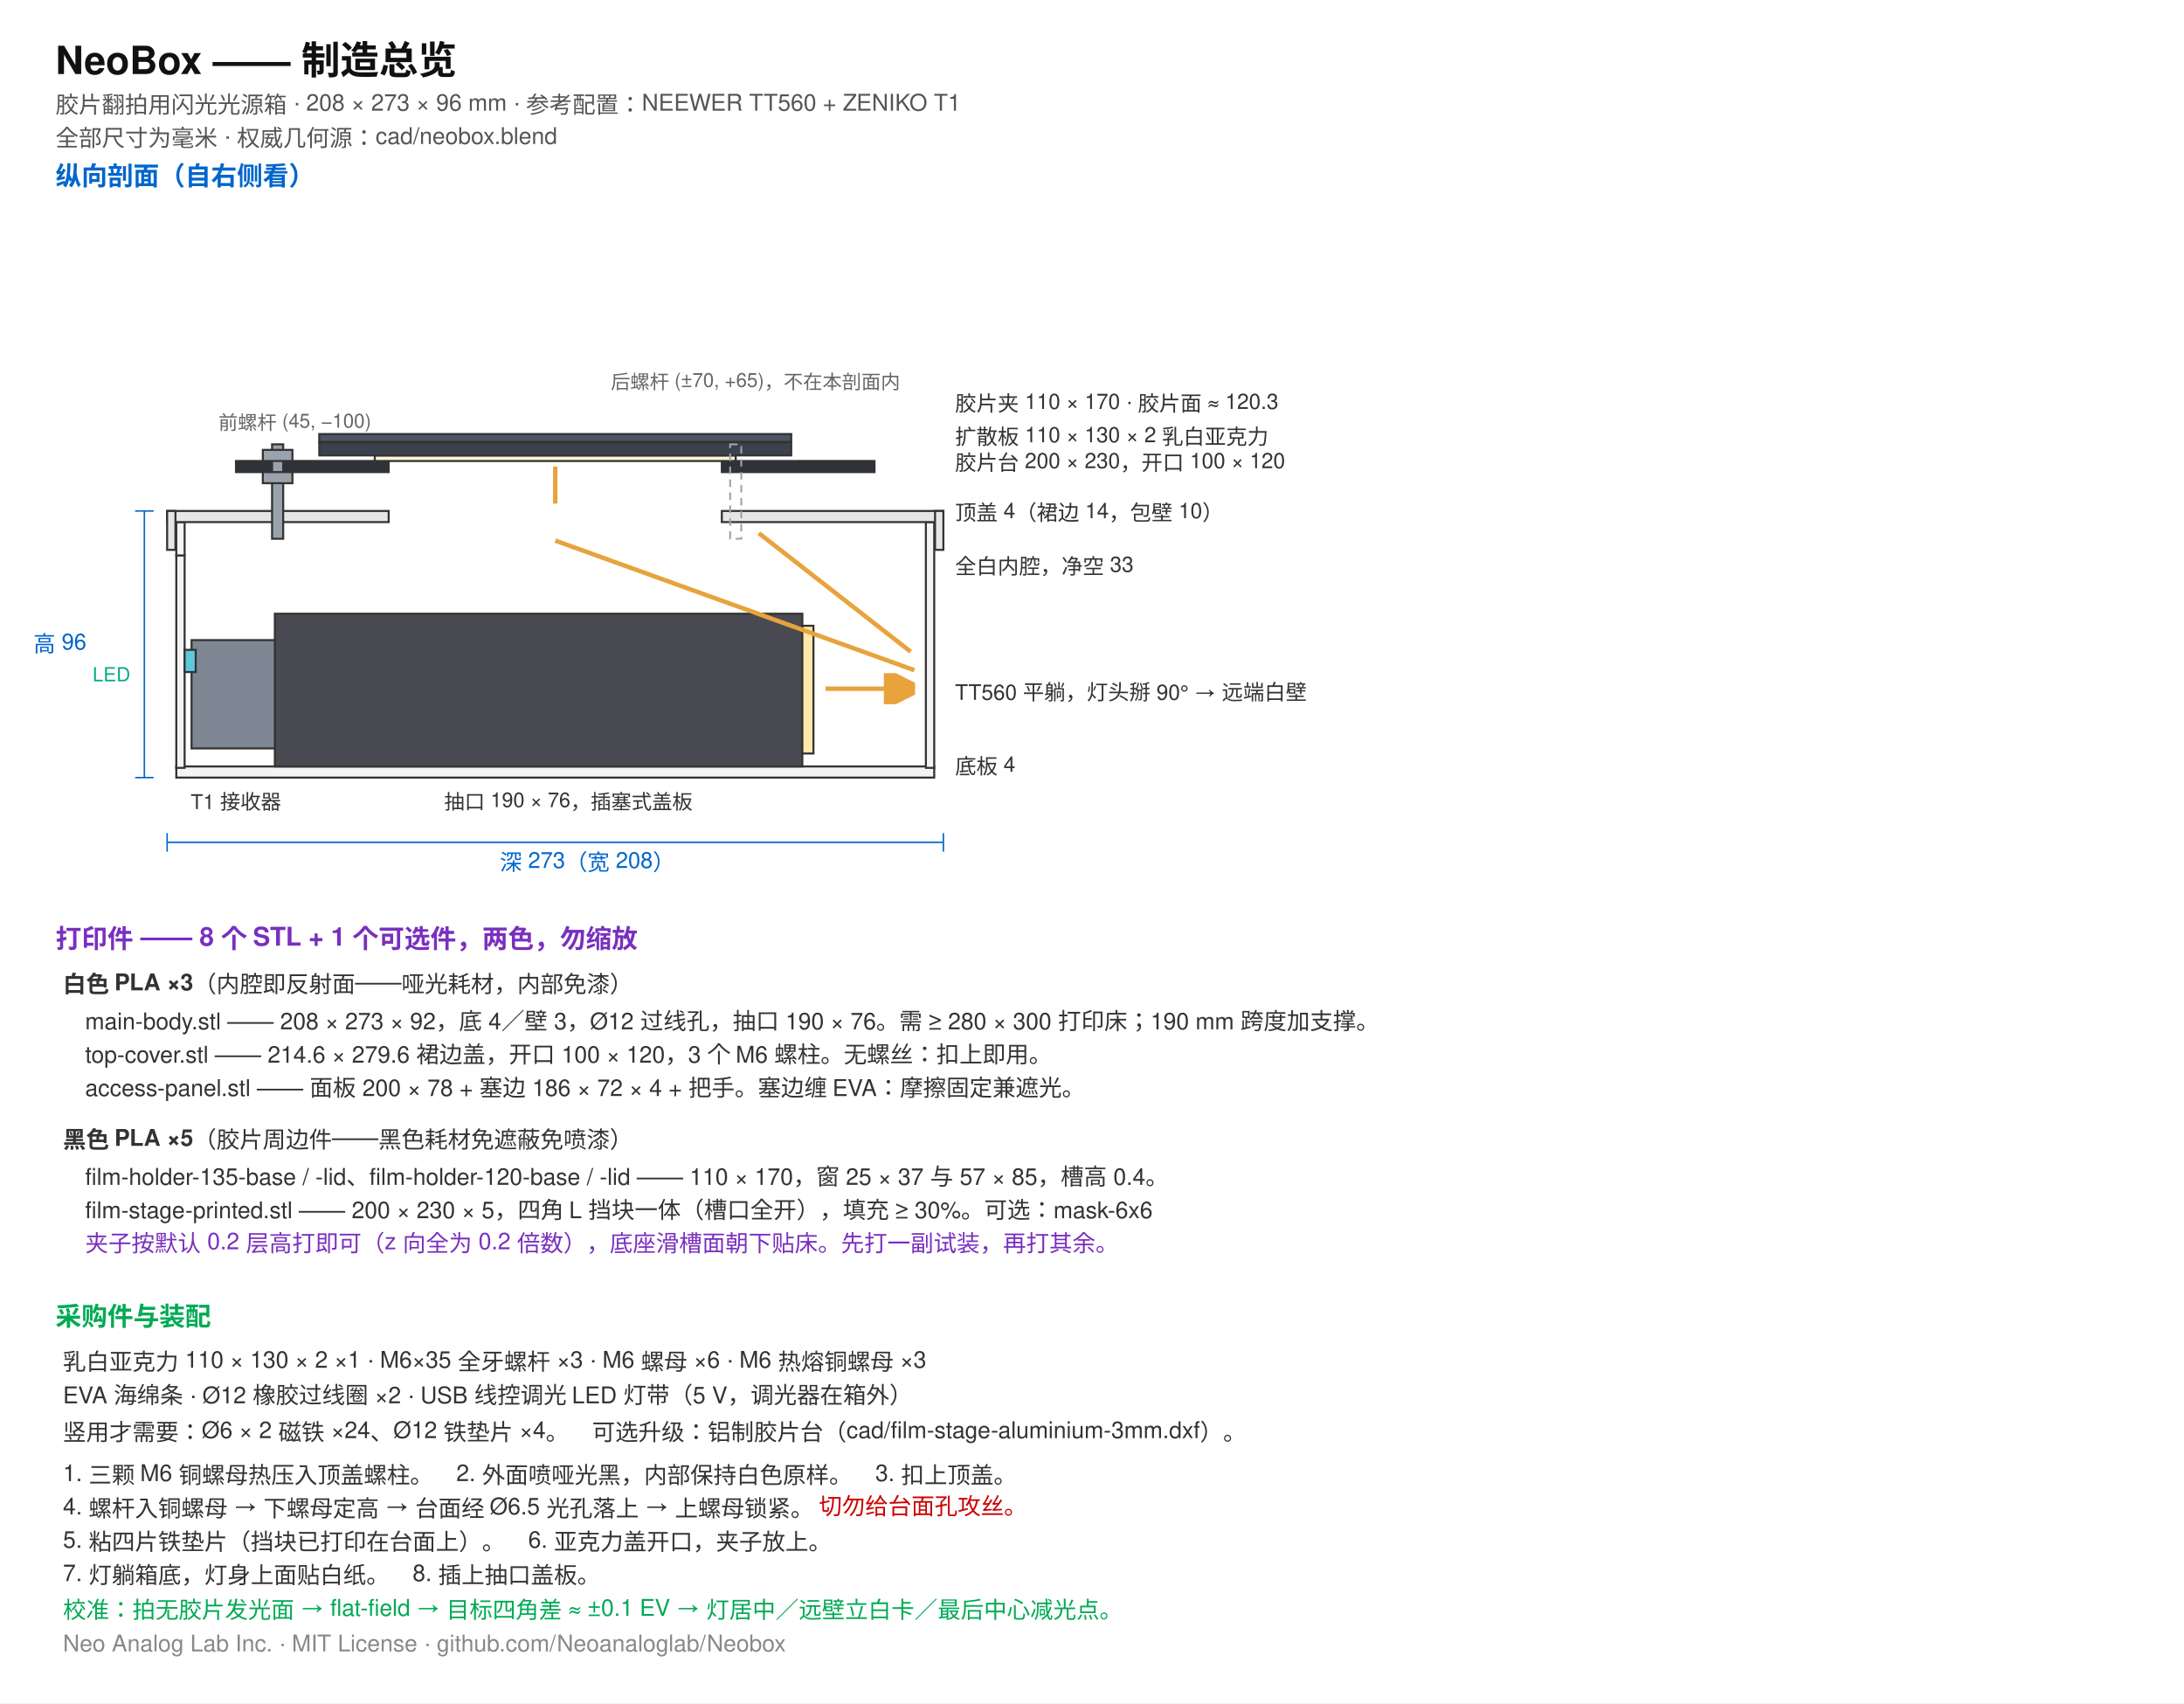
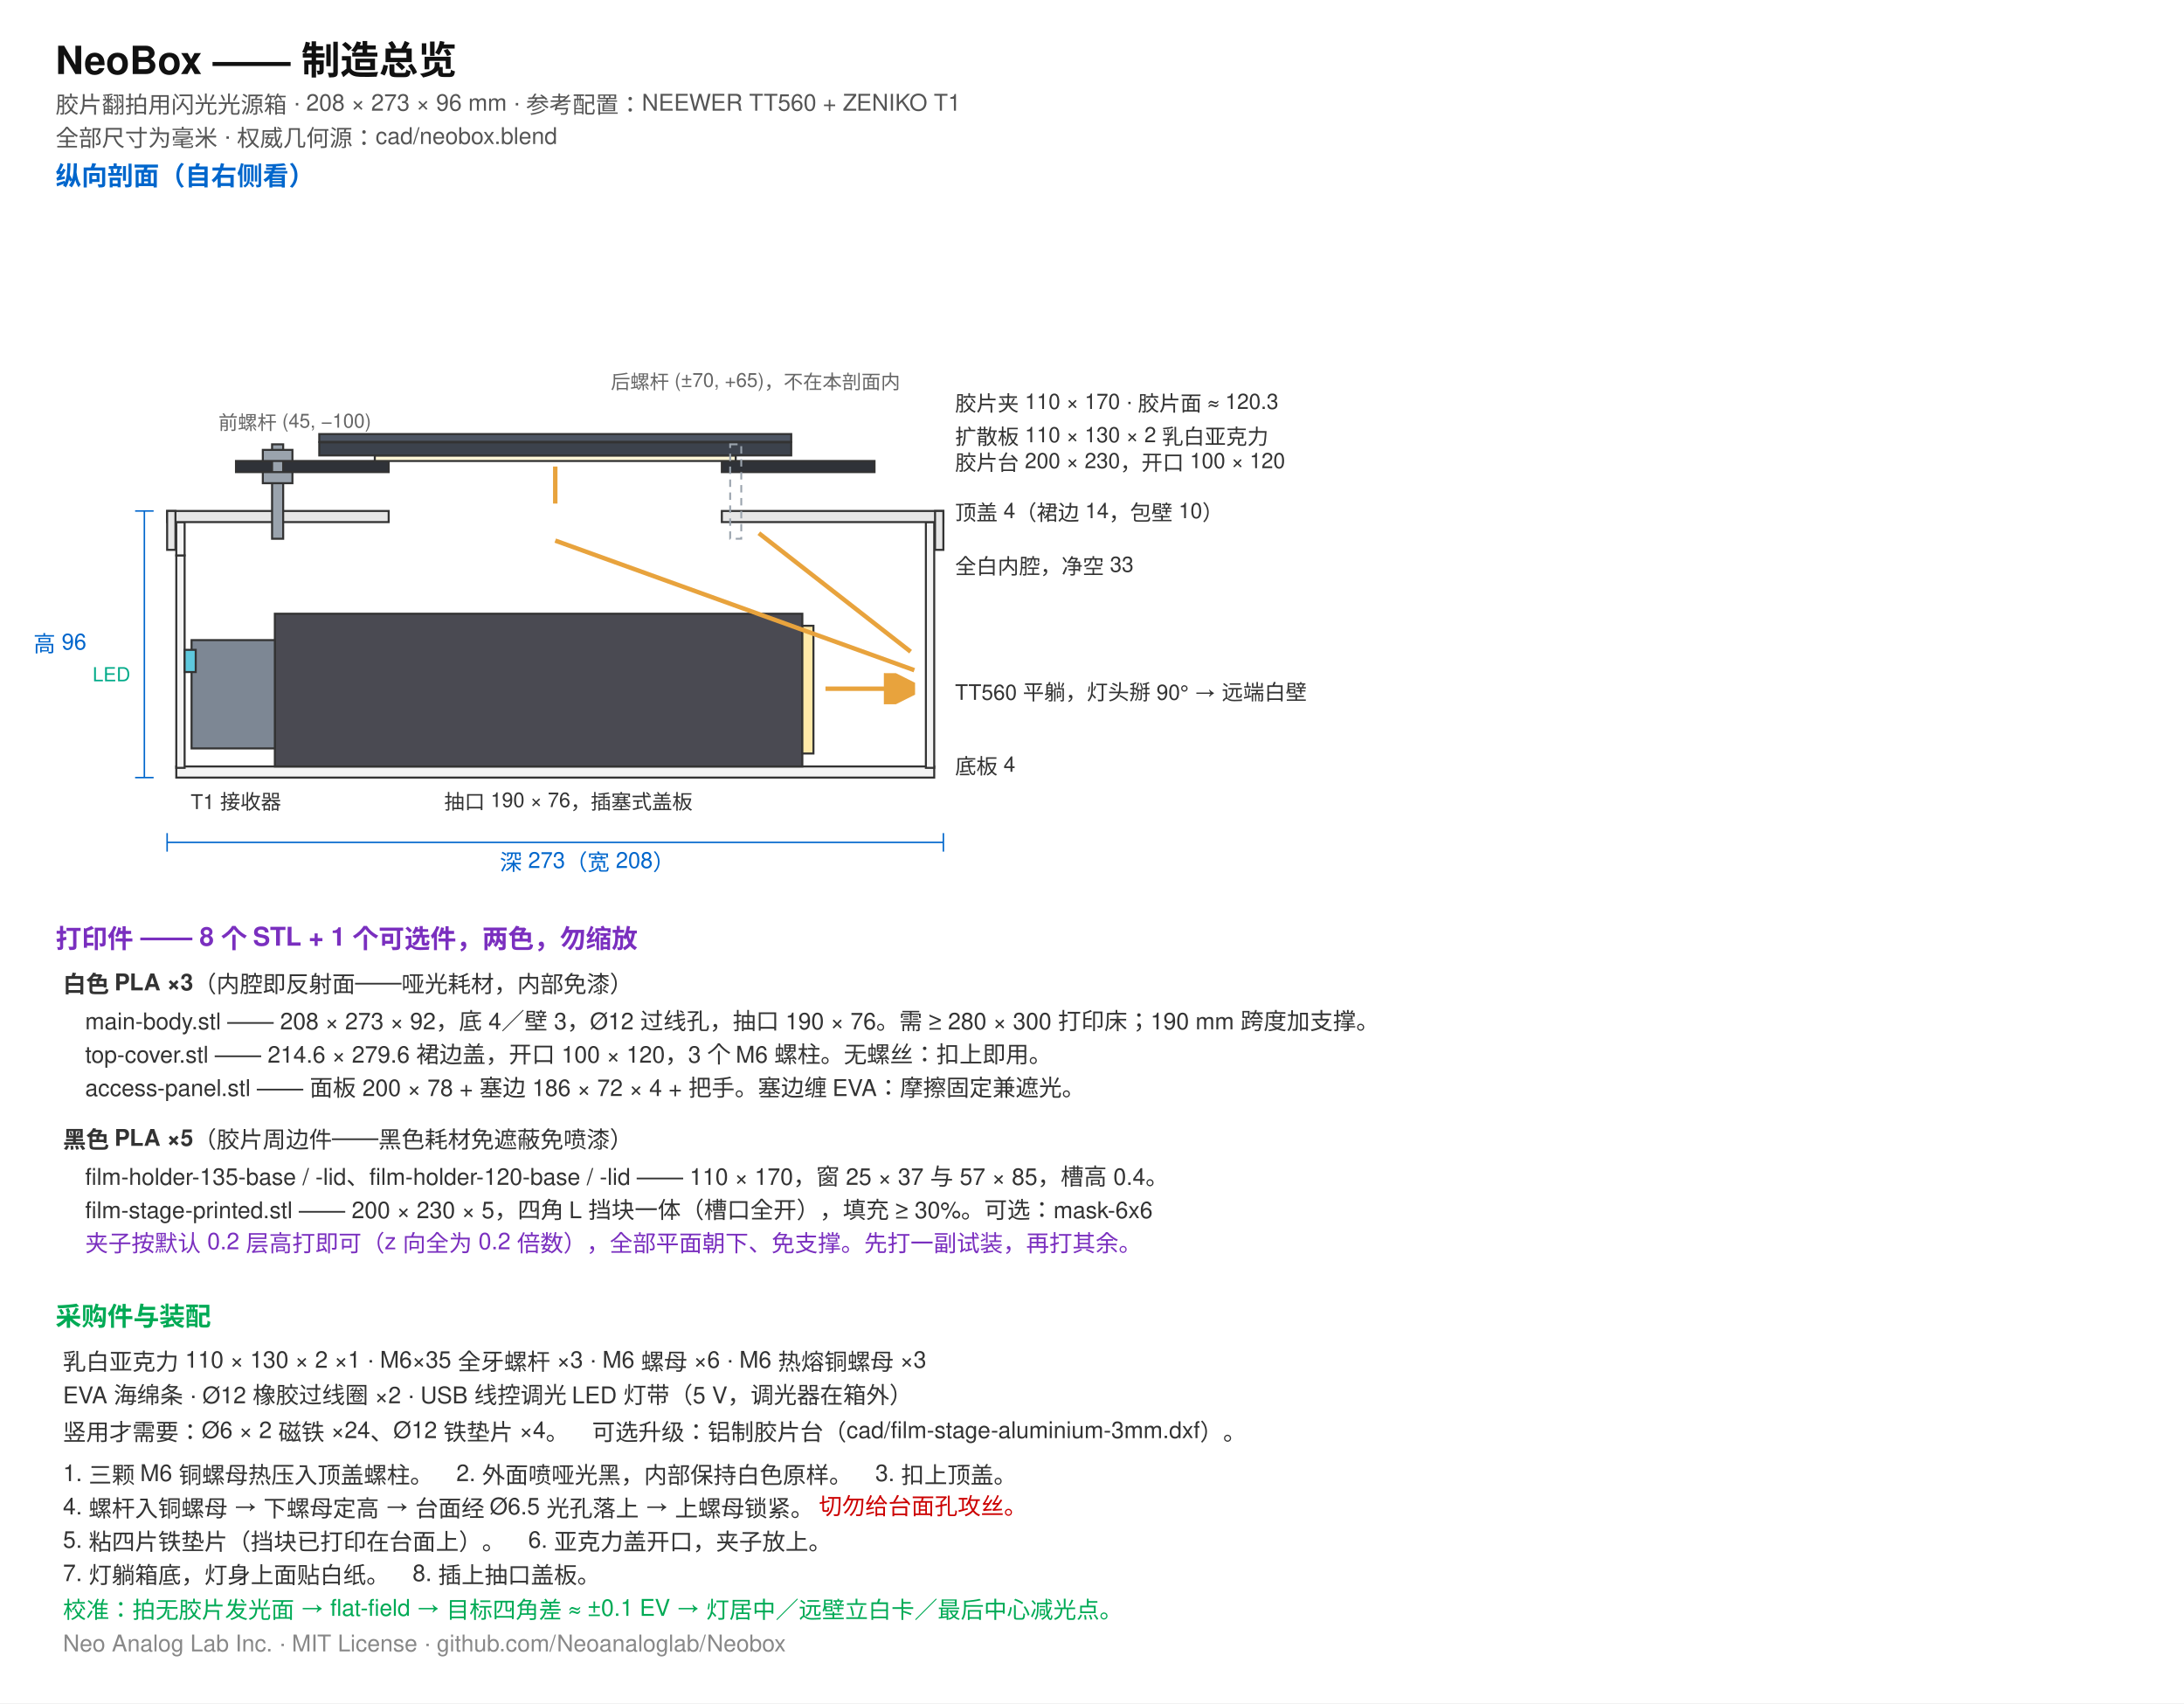
<svg xmlns="http://www.w3.org/2000/svg" width="1180" height="920" viewBox="0 0 1180 920" font-family="Helvetica, Arial, sans-serif">
  <rect width="1180" height="920" fill="#ffffff" />
  <text x="30" y="40" font-size="21" font-weight="bold" fill="#111">NeoBox —— 制造总览</text>
  <text x="30" y="61" font-size="12.5" fill="#555">胶片翻拍用闪光光源箱 · 208 × 273 × 96 mm · 参考配置：NEEWER TT560 + ZENIKO T1</text>
  <text x="30" y="79" font-size="12.5" fill="#555">全部尺寸为毫米 · 权威几何源：cad/neobox.blend</text>
  <text x="30" y="100" font-size="14" font-weight="bold" fill="#06c">纵向剖面（自右侧看）</text>
  <g stroke="#333" stroke-width="1.1">
    <rect x="95.25" y="414" width="409.5" height="6" fill="#f4f4f4" />
    <rect x="500.25" y="282" width="4.5" height="132.75" fill="#f4f4f4" />
    <rect x="95.25" y="300" width="4.5" height="114.75" fill="#f4f4f4" />
    <rect x="95.25" y="282" width="4.5" height="18" fill="#f4f4f4" />
    <rect x="90.3" y="276" width="119.7" height="6" fill="#e6e6e6" />
    <rect x="390" y="276" width="119.7" height="6" fill="#e6e6e6" />
    <rect x="90.3" y="276" width="4.5" height="21" fill="#e6e6e6" />
    <rect x="505.2" y="276" width="4.5" height="21" fill="#e6e6e6" />
    <rect x="148.5" y="331.5" width="285" height="82.5" fill="#4a4a52" />
    <rect x="433.5" y="338" width="6" height="69" fill="#ffe9a8" />
    <rect x="103.5" y="345.75" width="45" height="58.5" fill="#7d8794" />
    <rect x="99.75" y="351" width="6" height="12" fill="#5ec8dd" />
    <rect x="127.5" y="249" width="82.5" height="6" fill="#2f3238" />
    <rect x="390" y="249" width="82.5" height="6" fill="#2f3238" />
    <rect x="202.5" y="246" width="195" height="3" fill="#fff6d6" />
    <rect x="172.5" y="238.95" width="255" height="7.05" fill="#3c424c" />
    <rect x="172.5" y="234.45" width="255" height="4.2" fill="#4d5563" />
    <rect x="147" y="240" width="6" height="51" fill="#9aa3ad" />
    <rect x="142" y="255" width="16" height="6" fill="#9aa3ad" />
    <rect x="142" y="243" width="16" height="6" fill="#9aa3ad" />
  </g>
  <g stroke="#9aa3ad" stroke-width="1" stroke-dasharray="4 3" fill="none">
    <rect x="394.5" y="240" width="6" height="51" />
  </g>
  <g stroke="#e8a33d" stroke-width="2.4" fill="none" marker-end="url(#ar)">
    <defs>
      <marker id="ar" markerWidth="7" markerHeight="7" refX="6" refY="3.5" orient="auto">
        <path d="M0,0 L7,3.5 L0,7 z" fill="#e8a33d" />
      </marker>
    </defs>
    <path d="M446,372 L492,372" />
    <path d="M494,362 L300,292" />
    <path d="M492,352 L410,288" />
    <path d="M300,272 L300,252" />
  </g>
  <g font-size="11.5" fill="#333">
    <text x="516" y="418">底板 4</text>
    <text x="516" y="378">TT560 平躺，灯头掰 90° → 远端白壁</text>
    <text x="516" y="310">全白内腔，净空 33</text>
    <text x="516" y="281">顶盖 4（裙边 14，包壁 10）</text>
    <text x="516" y="254">胶片台 200 × 230，开口 100 × 120</text>
    <text x="516" y="240">扩散板 110 × 130 × 2 乳白亚克力</text>
    <text x="516" y="222">胶片夹 110 × 170 · 胶片面 ≈ 120.3</text>
    <text x="103" y="437" font-size="11">T1 接收器</text>
    <text x="240" y="437" font-size="11">抽口 190 × 76，插塞式盖板</text>
    <text x="50" y="368" font-size="10.5" fill="#0a8">LED</text>
    <text x="118" y="232" font-size="10.5" fill="#666">前螺杆 (45, −100)</text>
    <text x="330" y="210" font-size="10.5" fill="#666">后螺杆 (±70, +65)，不在本剖面内</text>
  </g>
  <g stroke="#06c" stroke-width="0.8" fill="none">
    <path d="M90.3,455 L509.7,455" />
    <path d="M90.3,450 L90.3,460" />
    <path d="M509.7,450 L509.7,460" />
    <path d="M78,276 L78,420" />
    <path d="M73,276 L83,276" />
    <path d="M73,420 L83,420" />
  </g>
  <text x="270" y="470" font-size="12" fill="#06c">深 273（宽 208）</text>
  <text x="18" y="352" font-size="12" fill="#06c">高 96</text>
  <text x="30" y="512" font-size="14" font-weight="bold" fill="#7a2fbf">打印件 —— 8 个 STL + 1 个可选件，两色，勿缩放</text>
  <g font-size="12.5" fill="#333">
    <text x="34" y="536">
      <tspan font-weight="bold">白色 PLA ×3</tspan>（内腔即反射面——哑光耗材，内部免漆）</text>
    <text x="46" y="556">main-body.stl —— 208 × 273 × 92，底 4／壁 3，Ø12 过线孔，抽口 190 × 76。需 ≥ 280 × 300 打印床；190 mm 跨度加支撑。</text>
    <text x="46" y="574">top-cover.stl —— 214.6 × 279.6 裙边盖，开口 100 × 120，3 个 M6 螺柱。无螺丝：扣上即用。</text>
    <text x="46" y="592">access-panel.stl —— 面板 200 × 78 + 塞边 186 × 72 × 4 + 把手。塞边缠 EVA：摩擦固定兼遮光。</text>
    <text x="34" y="620">
      <tspan font-weight="bold">黑色 PLA ×5</tspan>（胶片周边件——黑色耗材免遮蔽免喷漆）</text>
    <text x="46" y="640">film-holder-135-base / -lid、film-holder-120-base / -lid —— 110 × 170，窗 25 × 37 与 57 × 85，槽高 0.4。</text>
    <text x="46" y="658">film-stage-printed.stl —— 200 × 230 × 5，四角 L 挡块一体（槽口全开），填充 ≥ 30%。可选：mask-6x6</text>
-     <text x="46" y="676" fill="#7a2fbf">夹子按默认 0.2 层高打即可（z 向全为 0.2 倍数），底座滑槽面朝下贴床。先打一副试装，再打其余。</text>
+     <text x="46" y="676" fill="#7a2fbf">夹子按默认 0.2 层高打即可（z 向全为 0.2 倍数），全部平面朝下、免支撑。先打一副试装，再打其余。</text>
  </g>
  <text x="30" y="716" font-size="14" font-weight="bold" fill="#0a5">采购件与装配</text>
  <g font-size="12.5" fill="#333">
    <text x="34" y="740">乳白亚克力 110 × 130 × 2 ×1 · M6×35 全牙螺杆 ×3 · M6 螺母 ×6 · M6 热熔铜螺母 ×3</text>
    <text x="34" y="758">EVA 海绵条 · Ø12 橡胶过线圈 ×2 · USB 线控调光 LED 灯带（5 V，调光器在箱外）</text>
    <text x="34" y="778">竖用才需要：Ø6 × 2 磁铁 ×24、Ø12 铁垫片 ×4。　可选升级：铝制胶片台（cad/film-stage-aluminium-3mm.dxf）。</text>
    <text x="34" y="800">1. 三颗 M6 铜螺母热压入顶盖螺柱。　2. 外面喷哑光黑，内部保持白色原样。　3. 扣上顶盖。</text>
    <text x="34" y="818">4. 螺杆入铜螺母 → 下螺母定高 → 台面经 Ø6.5 光孔落上 → 上螺母锁紧。 <tspan fill="#c00">切勿给台面孔攻丝。</tspan>
    </text>
    <text x="34" y="836">5. 粘四片铁垫片（挡块已打印在台面上）。　6. 亚克力盖开口，夹子放上。</text>
    <text x="34" y="854">7. 灯躺箱底，灯身上面贴白纸。　8. 插上抽口盖板。</text>
    <text x="34" y="874" fill="#0a5">校准：拍无胶片发光面 → flat-field → 目标四角差 ≈ ±0.1 EV → 灯居中／远壁立白卡／最后中心减光点。</text>
    <text x="34" y="892" fill="#888">Neo Analog Lab Inc. · MIT License · github.com/Neoanaloglab/Neobox</text>
  </g>
</svg>
